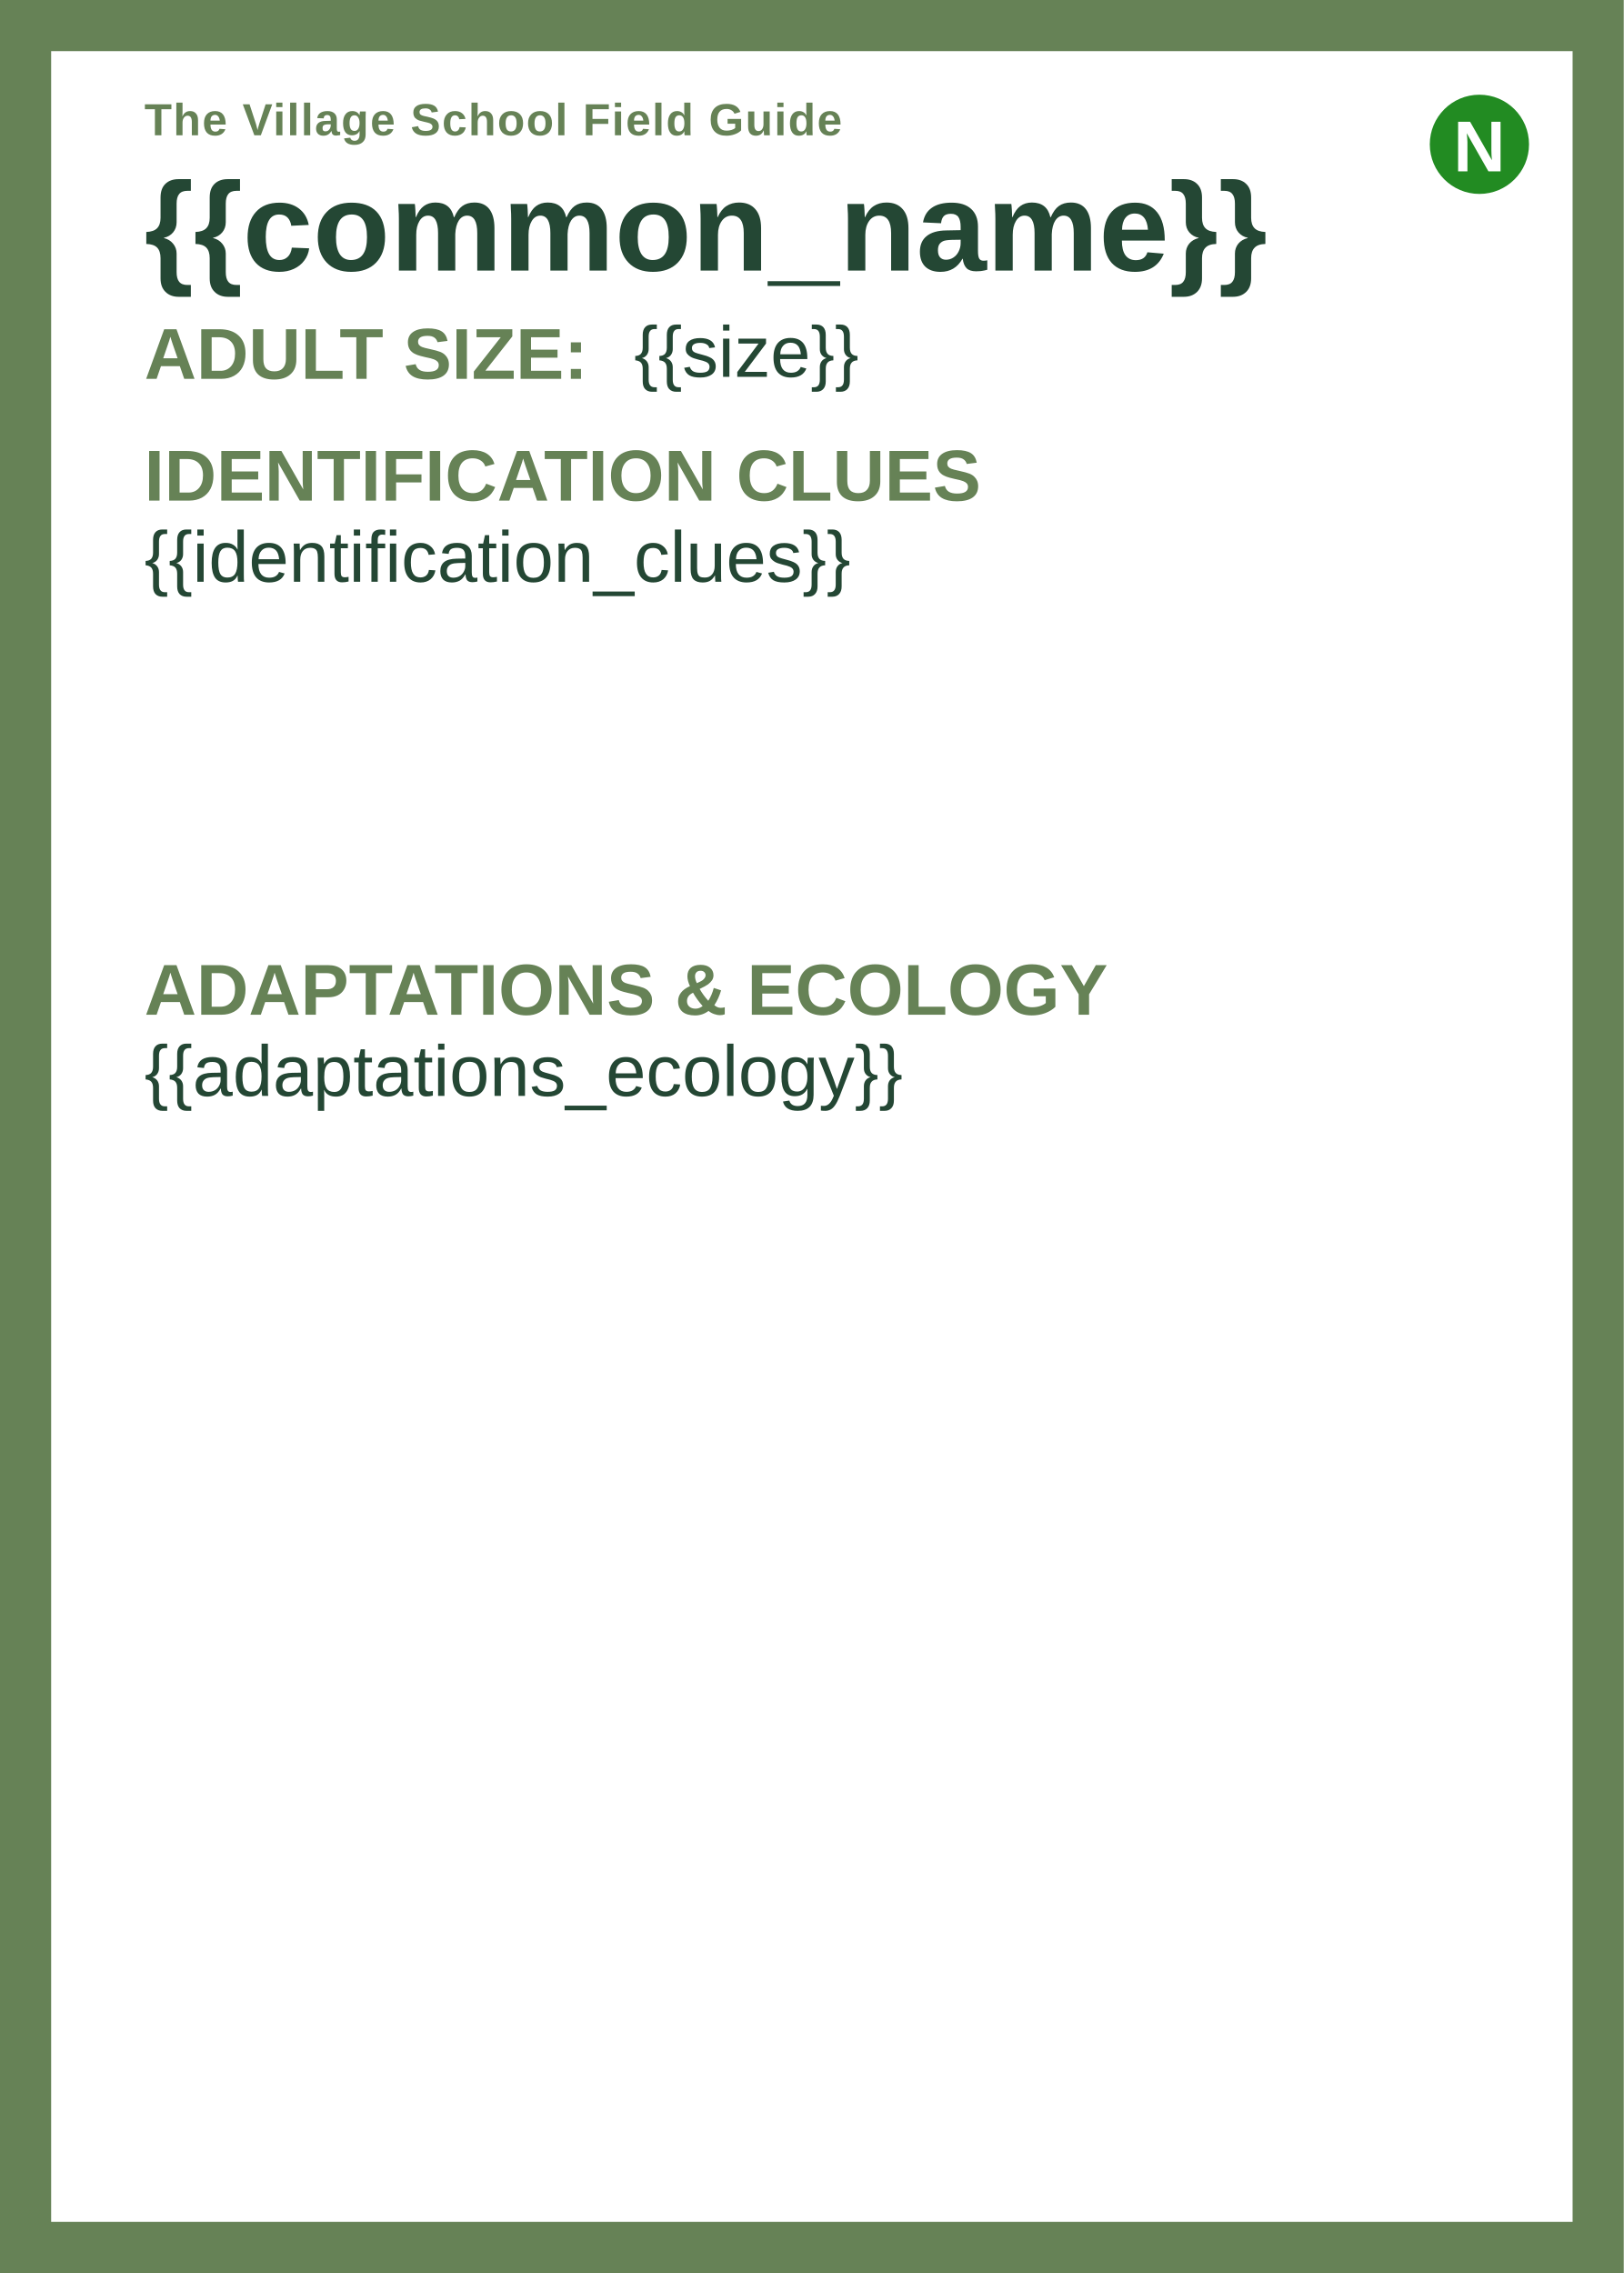
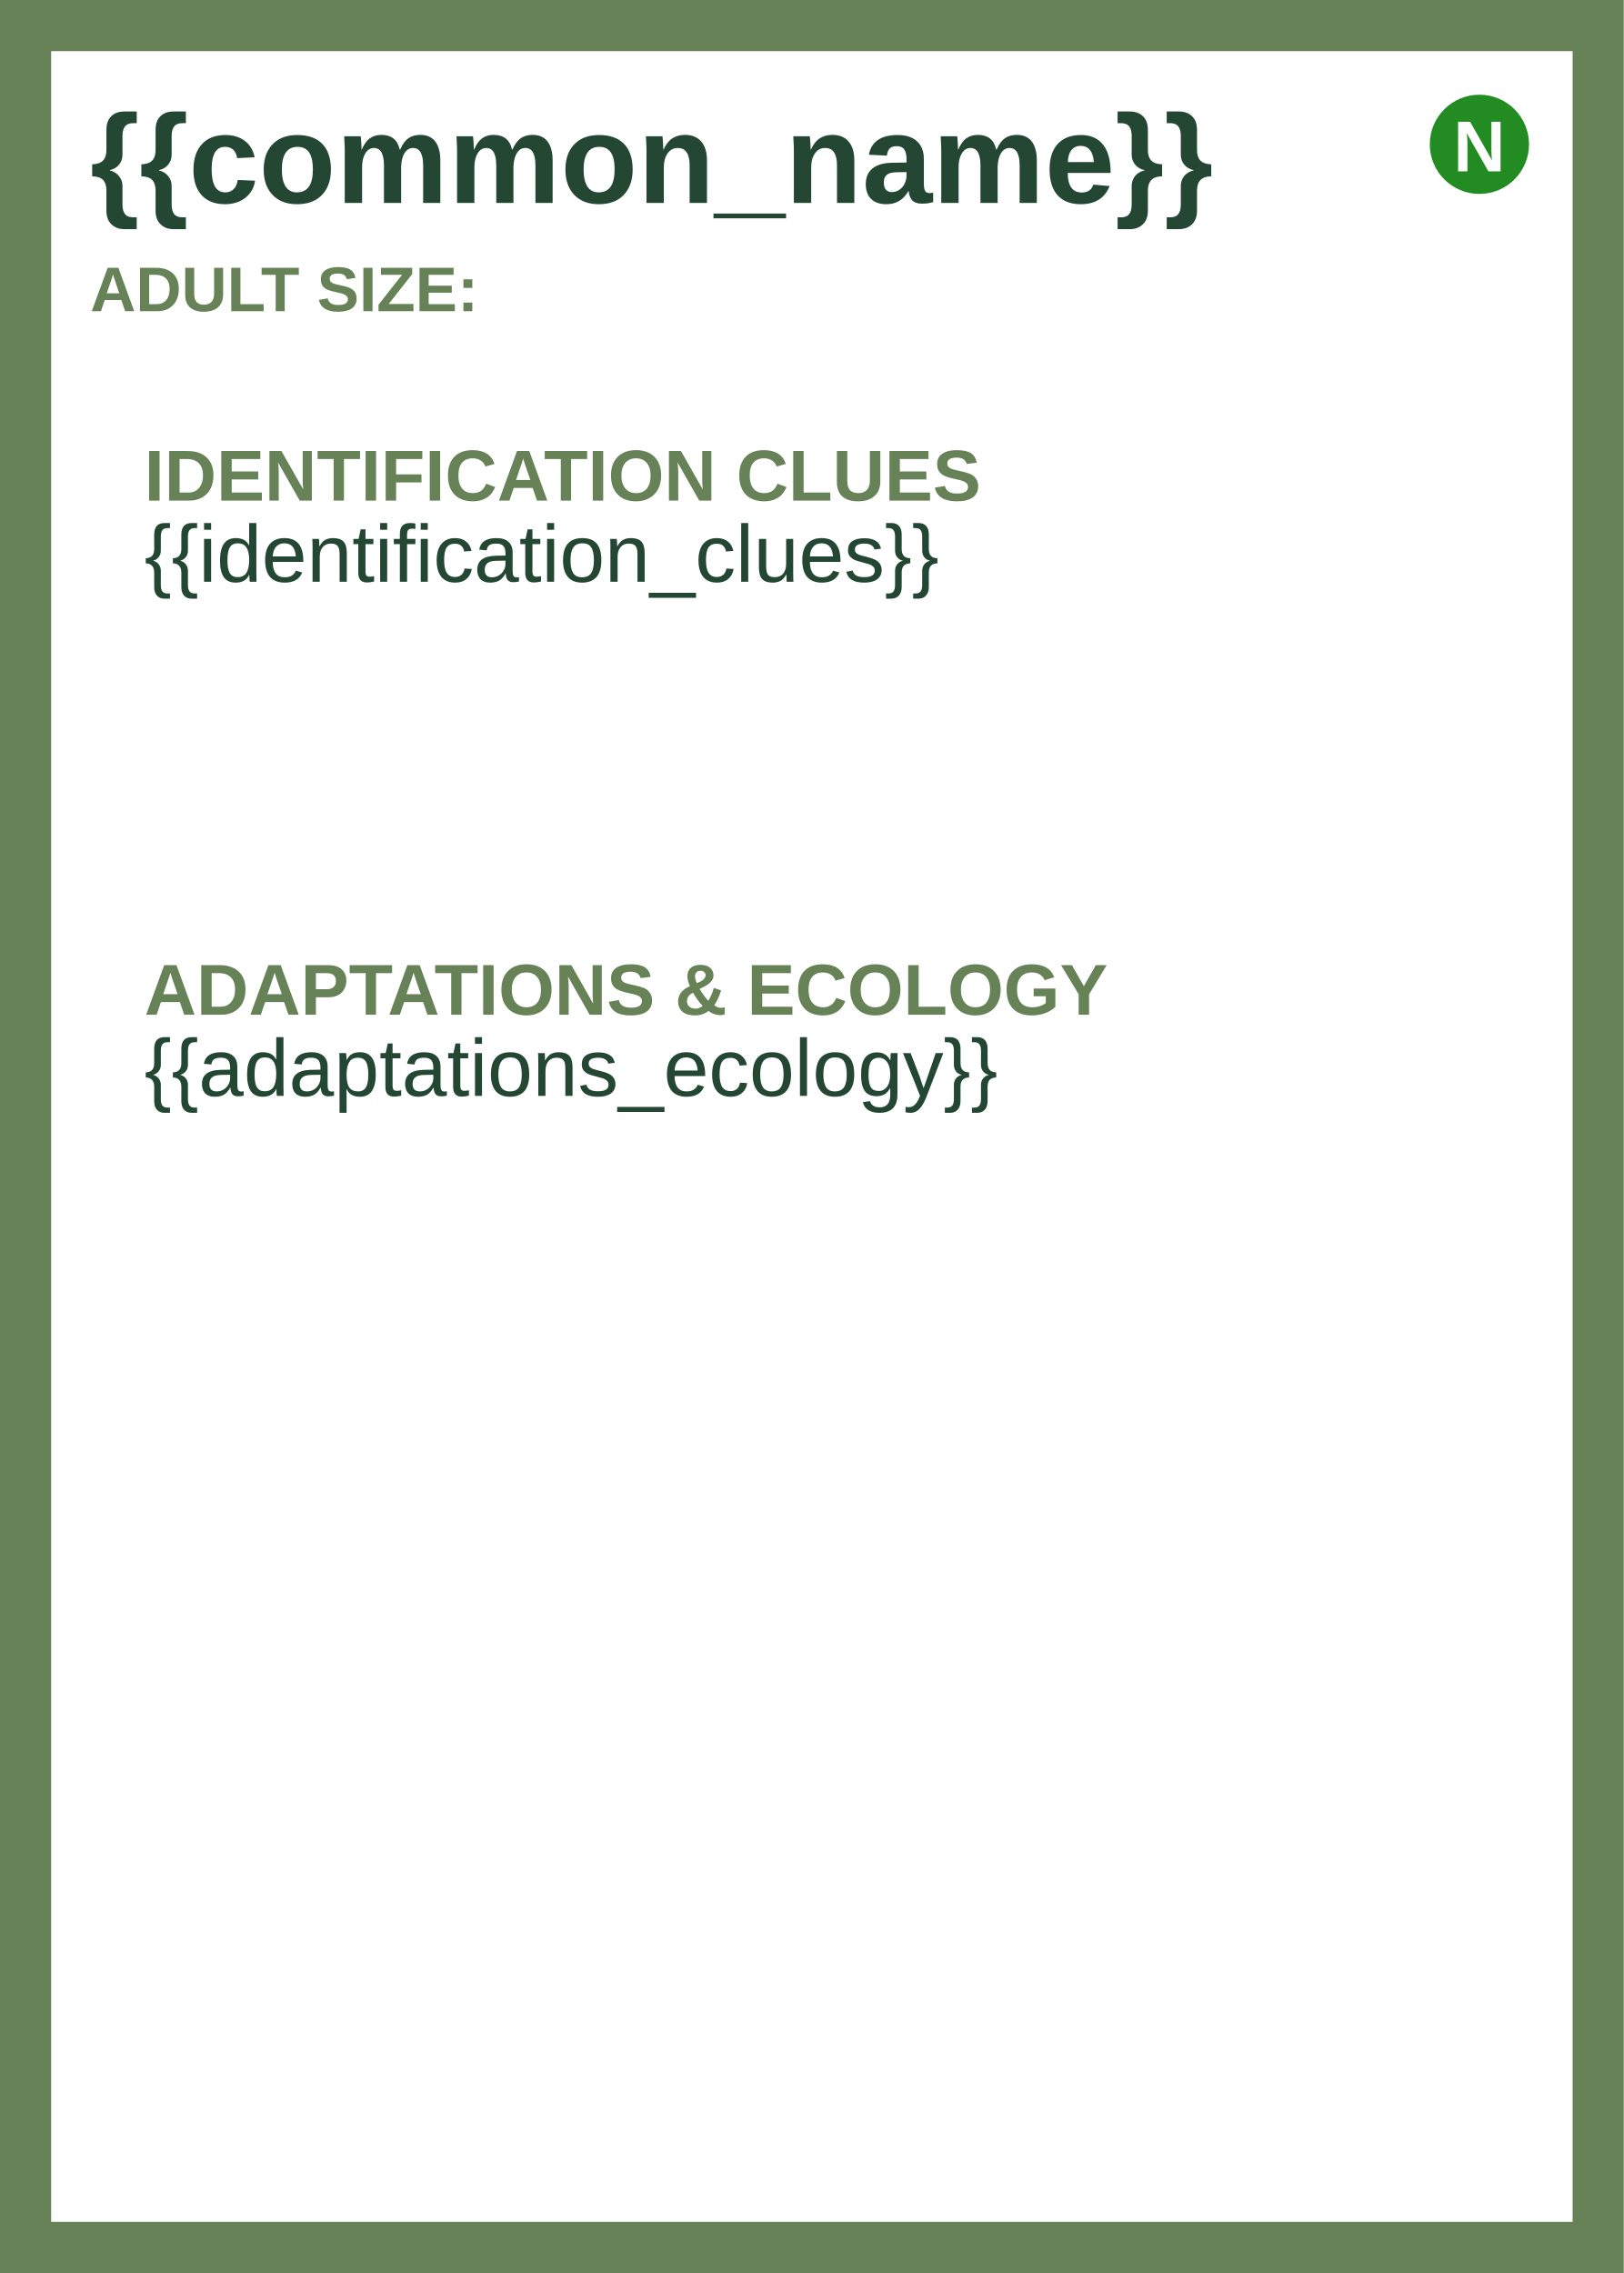
<svg xmlns="http://www.w3.org/2000/svg" width="2.5in" height="3.5in" viewBox="0 0 180 252" data-title="Field Guide — Back" data-template-version="6" font-family="Liberation Sans, sans-serif" version="1.1" id="svg4">
  <defs id="defs4" />
-   <rect id="background" width="180" height="252" fill="#ffffff" />
-   <rect id="border" x="2.835" y="2.835" width="174.331" height="246.331" fill="none" stroke="#668256" data-color-stroke="accent" stroke-width="5.669" />
-   <text x="16" y="15" font-size="5" font-weight="bold" letter-spacing="0.15" fill="#668256" data-color-fill="accent" id="text1">The Village School Field Guide</text>
-   <text id="common_name" data-field="common_name" data-label="Common name" data-width="148" data-lines="1" data-max-chars="38" data-required="true" x="16" y="30" font-size="9" font-weight="bold" fill="#244734" data-color-fill="text" style="font-size:14px">{{common_name}}</text>
-   <text x="16" y="42" font-size="5px" font-weight="bold" fill="#668256" data-color-fill="accent" id="text2" style="font-size:8px">ADULT SIZE:</text>
-   <text id="size" data-field="size" data-label="Adult size" data-width="148" data-lines="1" data-max-chars="70" data-line-height="8" x="70.281" y="41.778" font-size="8px" fill="#244734" data-color-fill="text" style="font-size:8px">{{size}}</text>
-   <text x="16" y="55.5" font-size="5" font-weight="bold" fill="#668256" data-color-fill="accent" id="text3" style="font-size:8px">IDENTIFICATION CLUES</text>
-   <text id="identification_clues" data-field="identification_clues" data-label="Identification clues" data-width="148" data-lines="5" data-max-chars="210" data-line-height="8.1" x="16" y="64.5" font-size="8" fill="#244734" data-color-fill="text" style="font-size:8px">{{identification_clues}}</text>
-   <text x="16" y="112.5" font-size="5" font-weight="bold" fill="#668256" data-color-fill="accent" id="text4" style="font-size:8px">ADAPTATIONS &amp; ECOLOGY</text>
-   <text id="adaptations_ecology" data-field="adaptations_ecology" data-label="Adaptations &amp; Ecology" data-width="148" data-lines="5" data-max-chars="230" data-line-height="8.1" x="16" y="121.5" font-size="8" fill="#244734" data-color-fill="text" style="font-size:8px">{{adaptations_ecology}}</text>
-   <rect id="artwork" data-image="artwork" x="15.183" y="155.433" width="149.635" height="85.464" fill="#ffffff" style="stroke-width:1" />
-   <g id="native-badge" data-visible-if="native" aria-label="Native organism">
-     <circle cx="164" cy="16" r="5.5" fill="#228b22" id="circle4" />
-     <text id="native" data-field="native" data-input="checkbox" data-label="Native" data-checked-text="N" data-width="12" data-lines="1" data-max-chars="5" x="164" y="19" text-anchor="middle" font-size="8" font-weight="bold" fill="#ffffff">N</text>
+   <rect id="background" width="180" height="252" fill="#ffffff" data-builder-id="element-1-cev7xe" />
+   <rect id="border" x="2.835" y="2.835" width="174.331" height="246.331" fill="none" stroke="#668256" data-color-stroke="accent" stroke-width="5.669" data-builder-id="element-2-zcsiwv" />
+   <text id="common_name" data-field="common_name" data-label="Common name" data-width="148" data-lines="1" data-max-chars="50" data-required="true" x="16" y="30" font-size="9" font-weight="bold" fill="#244734" data-color-fill="text" style="font-size:14px" data-builder-id="element-4-tqfvta" transform="matrix(1 0 0 1 -6 -7.5)" data-fit="shrink">{{common_name}}</text>
+   <text x="16" y="34.5" font-size="7" font-weight="bold" fill="#668256" data-color-fill="accent" id="text2" style="font-size: 7px; font-weight: bold;" data-builder-id="element-5-9bkdyz" transform="matrix(1 0 0 1 -6 0)" data-label-text="ADULT SIZE:" data-inline-field="size" data-inline-label="Adult size" data-inline-prefix=" " data-inline-suffix="" data-width="160" data-lines="2" data-max-chars="70" data-line-spacing="1.2" data-fit="fit-box">ADULT SIZE:</text>
+   <text x="16" y="55.5" font-size="5" font-weight="bold" fill="#668256" data-color-fill="accent" id="text3" style="font-size:8px" data-builder-id="element-7-kxmd1b" data-relative-gap="6" data-relative-to="text2" data-relative-position="below">IDENTIFICATION CLUES</text>
+   <text id="identification_clues" data-field="identification_clues" data-label="Identification clues" data-width="160" data-lines="4" data-max-chars="210" x="16" y="64.5" font-size="9" fill="#244734" data-color-fill="text" style="font-size: 9px;" data-builder-id="element-8-v9ms72" data-relative-gap="3" data-relative-to="text3" data-relative-position="below" data-line-spacing="1.0125" data-fit="fit-box">{{identification_clues}}</text>
+   <text x="16" y="112.5" font-size="5" font-weight="bold" fill="#668256" data-color-fill="accent" id="text4" style="font-size:8px" data-builder-id="element-9-1xg4pp" data-relative-gap="6" data-relative-to="identification_clues" data-relative-position="below">ADAPTATIONS &amp; ECOLOGY</text>
+   <text id="adaptations_ecology" data-field="adaptations_ecology" data-label="Adaptations &amp; Ecology" data-width="160" data-lines="4" data-max-chars="230" x="16" y="121.5" font-size="9" fill="#244734" data-color-fill="text" style="font-size: 9px;" data-builder-id="element-10-exlqzm" data-relative-gap="3" data-relative-to="text4" data-relative-position="below" data-line-spacing="1.0125" data-fit="fit-box">{{adaptations_ecology}}</text>
+   <rect id="artwork" data-image="artwork" x="15.183" y="155.433" width="149.635" height="85.464" fill="#ffffff" style="stroke-width:1" data-builder-id="element-11-d1p1v8" transform="matrix(1.112141 0 0 1.112141 -10.09862 -22.28288)" />
+   <g id="native-badge" data-visible-if="native" aria-label="Native organism" data-builder-id="element-12-py797w" data-builder-group="true">
+     <circle cx="164" cy="16" r="5.5" fill="#228b22" id="circle4" data-builder-id="element-13-utpulh" />
+     <text id="native" data-field="native" data-input="checkbox" data-label="Native" data-checked-text="N" data-width="12" data-lines="1" data-max-chars="5" x="164" y="19" text-anchor="middle" font-size="8" font-weight="bold" fill="#ffffff" data-builder-id="element-14-k4nus4">N</text>
  </g>
</svg>
